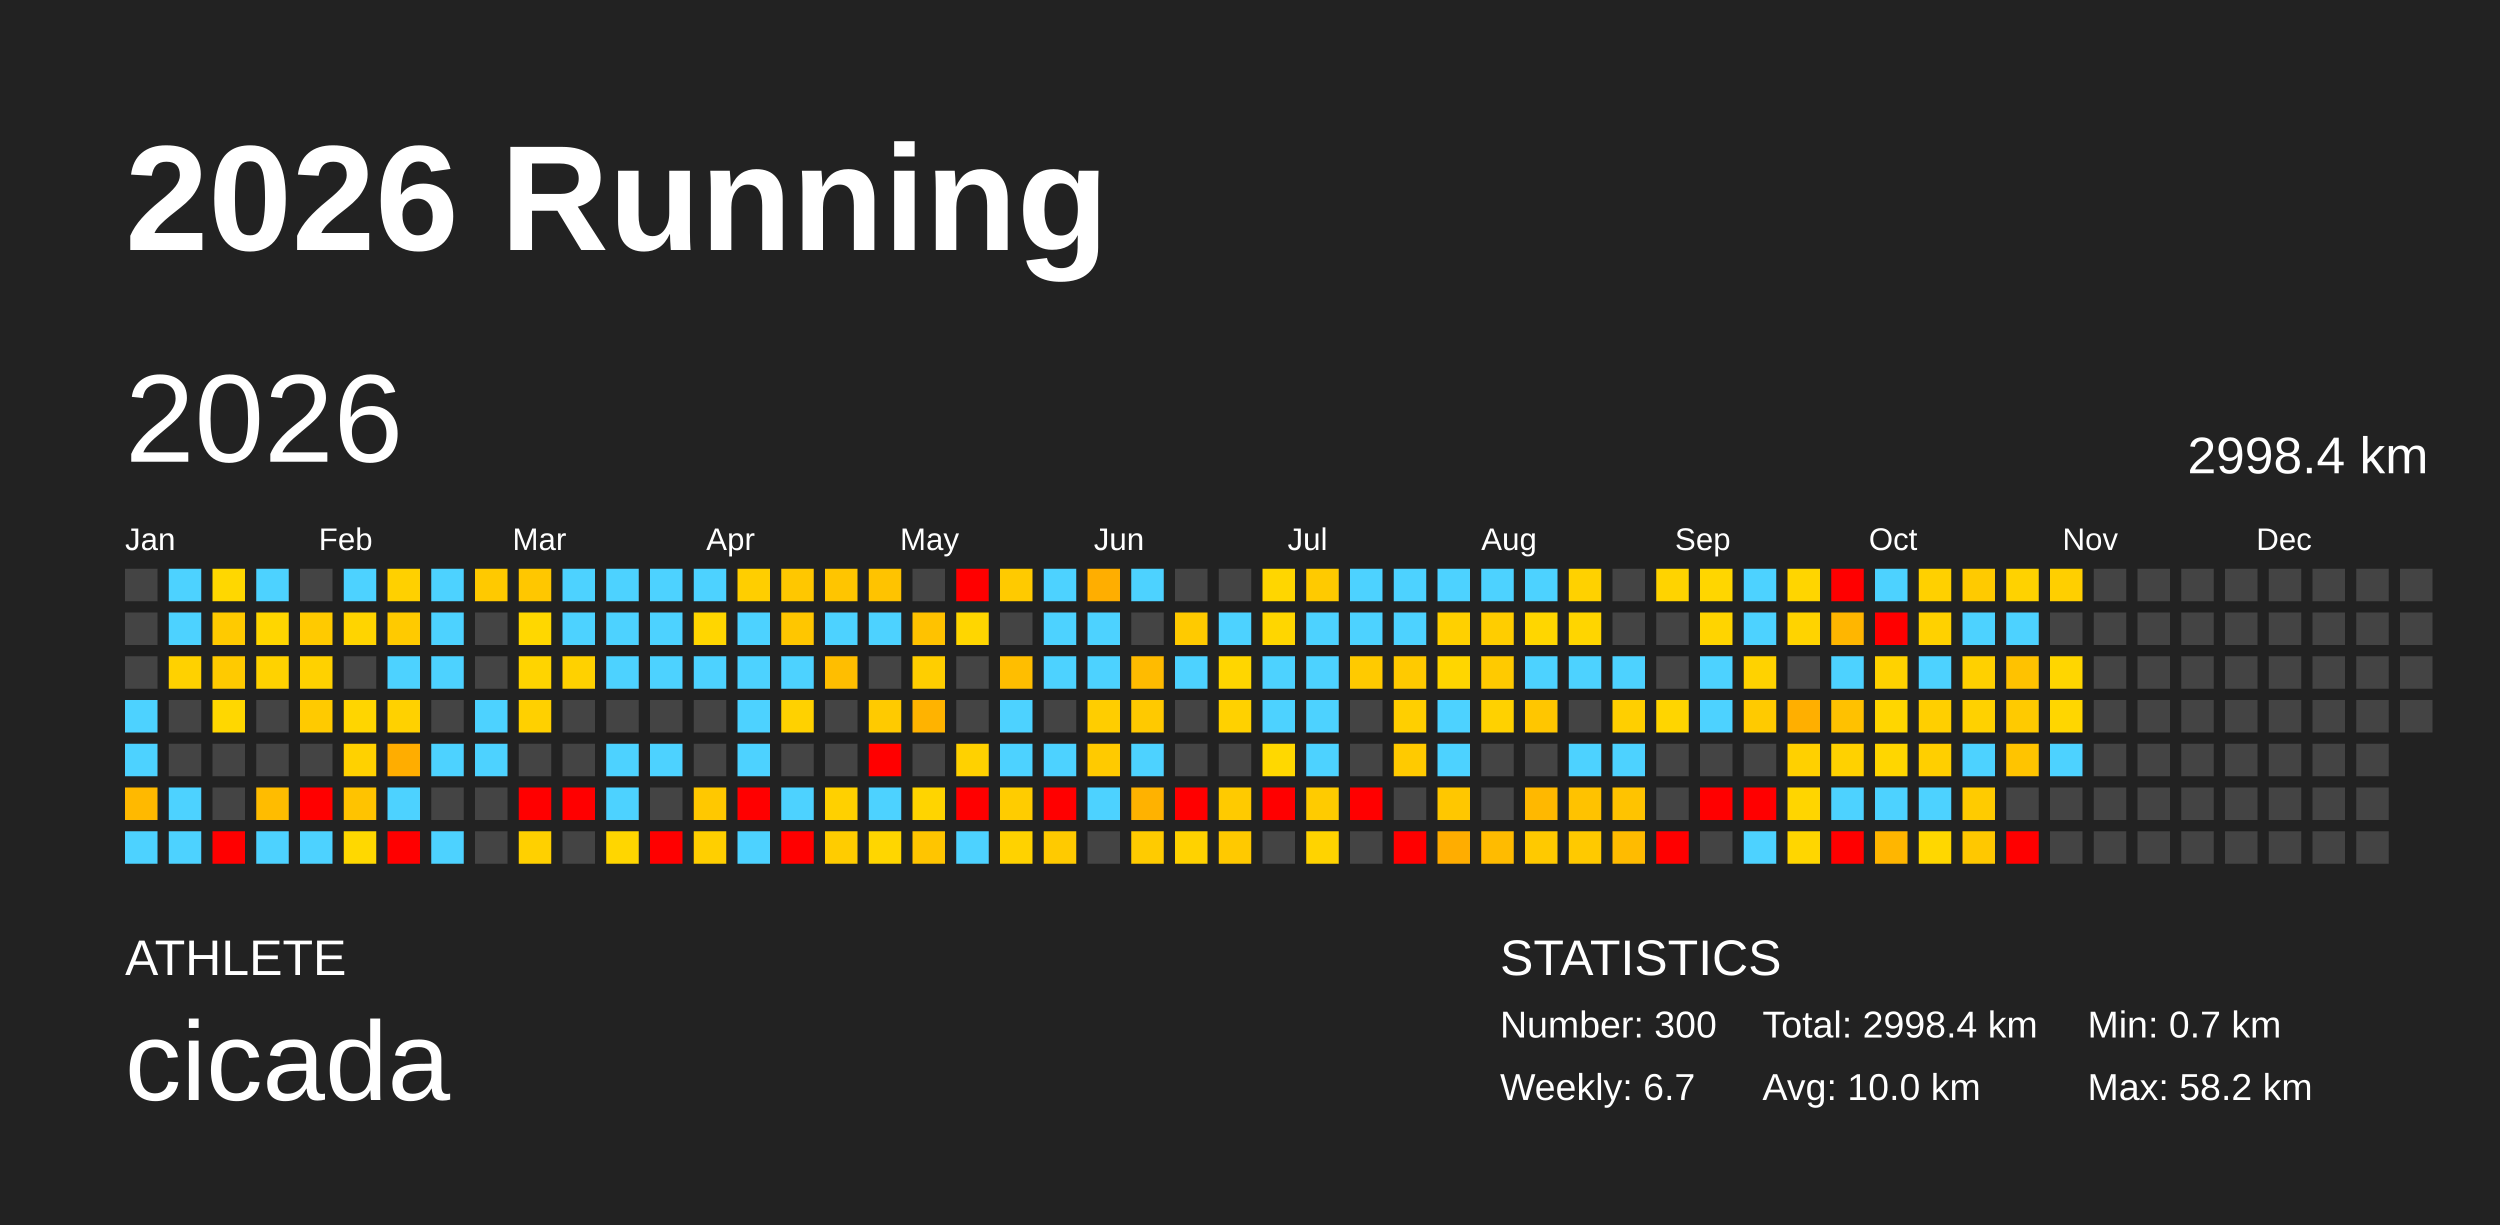
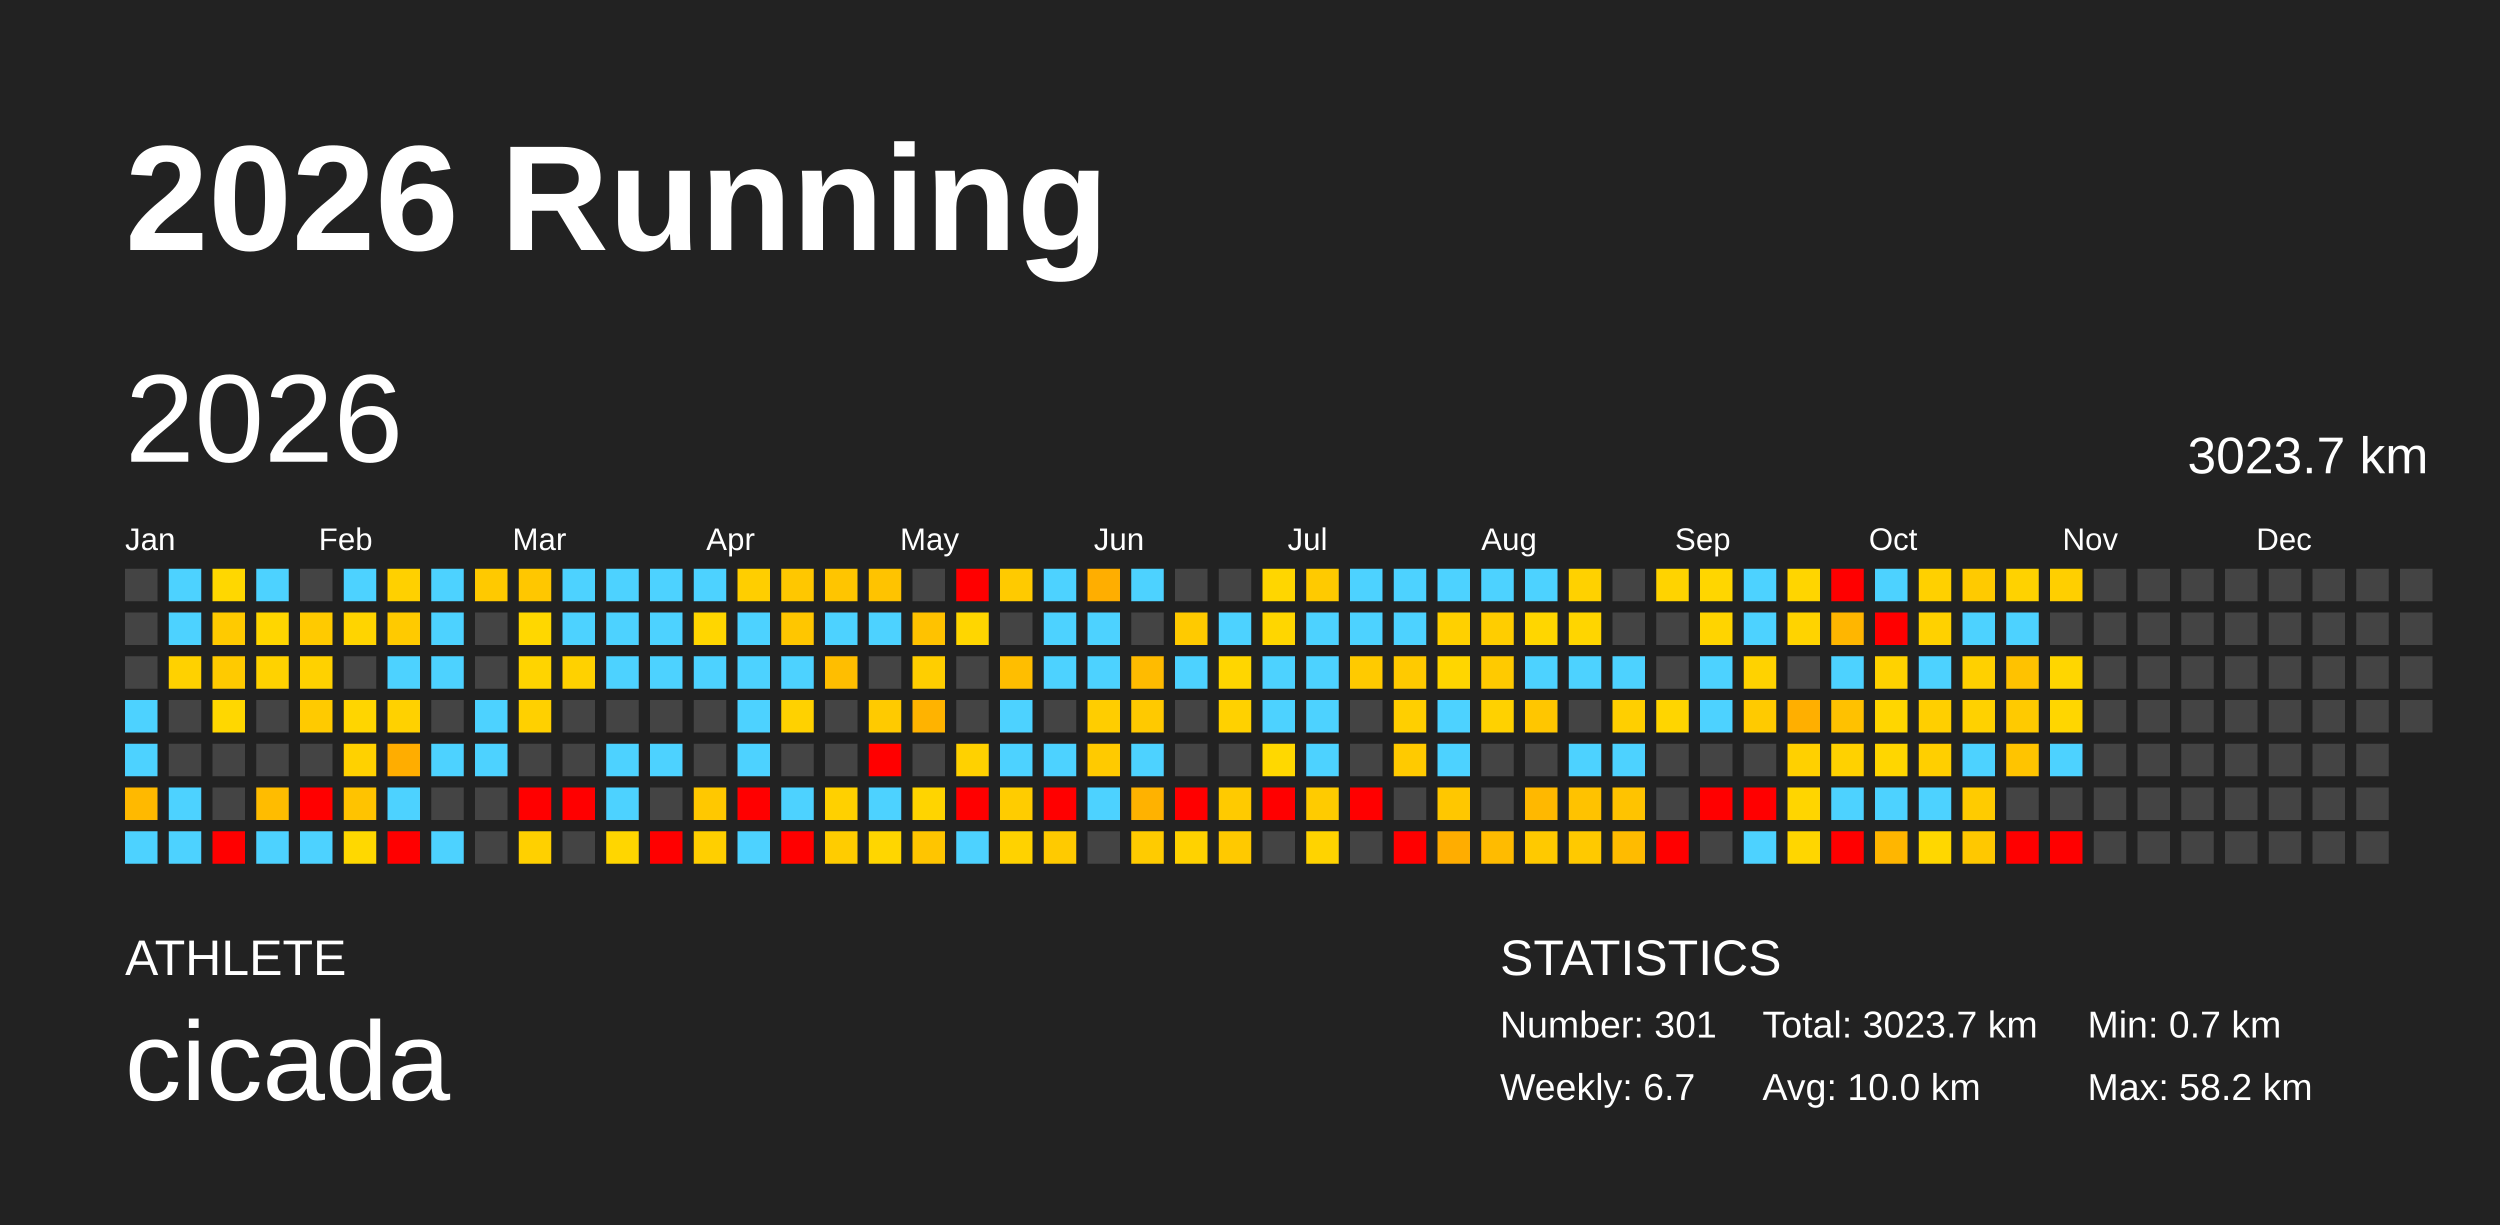
<svg xmlns="http://www.w3.org/2000/svg" baseProfile="full" height="98mm" version="1.1" viewBox="0,0,200,98" width="200mm">
  <defs />
  <rect fill="#222222" height="98" width="200" x="0" y="0" />
  <text fill="#FFFFFF" style="font-size:12px; font-family:Arial; font-weight:bold;" x="10" y="20">2026 Running</text>
  <text fill="#FFFFFF" style="font-size:4px; font-family:Arial" x="10" y="78">ATHLETE</text>
  <text fill="#FFFFFF" style="font-size:9px; font-family:Arial" x="10" y="88">cicada</text>
  <text fill="#FFFFFF" style="font-size:4px; font-family:Arial" x="120" y="78">STATISTICS</text>
-   <text fill="#FFFFFF" style="font-size:3px; font-family:Arial" x="120" y="83">Number: 300</text>
+   <text fill="#FFFFFF" style="font-size:3px; font-family:Arial" x="120" y="83">Number: 301</text>
  <text fill="#FFFFFF" style="font-size:3px; font-family:Arial" x="120" y="88">Weekly: 6.7</text>
-   <text fill="#FFFFFF" style="font-size:3px; font-family:Arial" x="141" y="83">Total: 2998.4 km</text>
+   <text fill="#FFFFFF" style="font-size:3px; font-family:Arial" x="141" y="83">Total: 3023.7 km</text>
  <text fill="#FFFFFF" style="font-size:3px; font-family:Arial" x="141" y="88">Avg: 10.0 km</text>
  <text fill="#FFFFFF" style="font-size:3px; font-family:Arial" x="167" y="83">Min: 0.7 km</text>
  <text fill="#FFFFFF" style="font-size:3px; font-family:Arial" x="167" y="88">Max: 58.2 km</text>
  <text dominant-baseline="hanging" fill="#FFFFFF" style="font-size:10.0px; font-family:Arial;" x="10" y="30">2026</text>
-   <text dominant-baseline="hanging" fill="#FFFFFF" style="font-size:4.125px; font-family:Arial;" x="175" y="35">2998.4 km</text>
+   <text dominant-baseline="hanging" fill="#FFFFFF" style="font-size:4.125px; font-family:Arial;" x="175" y="35">3023.7 km</text>
  <text fill="#FFFFFF" style="font-size:2.5px; font-family:Arial" x="10.0" y="44">Jan</text>
  <text fill="#FFFFFF" style="font-size:2.5px; font-family:Arial" x="25.5" y="44">Feb</text>
  <text fill="#FFFFFF" style="font-size:2.5px; font-family:Arial" x="41.0" y="44">Mar</text>
  <text fill="#FFFFFF" style="font-size:2.5px; font-family:Arial" x="56.5" y="44">Apr</text>
  <text fill="#FFFFFF" style="font-size:2.5px; font-family:Arial" x="72.0" y="44">May</text>
  <text fill="#FFFFFF" style="font-size:2.5px; font-family:Arial" x="87.5" y="44">Jun</text>
  <text fill="#FFFFFF" style="font-size:2.5px; font-family:Arial" x="103.0" y="44">Jul</text>
  <text fill="#FFFFFF" style="font-size:2.5px; font-family:Arial" x="118.5" y="44">Aug</text>
  <text fill="#FFFFFF" style="font-size:2.5px; font-family:Arial" x="134.0" y="44">Sep</text>
  <text fill="#FFFFFF" style="font-size:2.5px; font-family:Arial" x="149.5" y="44">Oct</text>
  <text fill="#FFFFFF" style="font-size:2.5px; font-family:Arial" x="165.0" y="44">Nov</text>
  <text fill="#FFFFFF" style="font-size:2.5px; font-family:Arial" x="180.5" y="44">Dec</text>
  <rect fill="#444444" height="2.6" width="2.6" x="10.0" y="45.5" />
  <rect fill="#444444" height="2.6" width="2.6" x="10.0" y="49.0" />
  <rect fill="#444444" height="2.6" width="2.6" x="10.0" y="52.5" />
  <rect fill="#4dd2ff" height="2.6" width="2.6" x="10.0" y="56.0" />
  <rect fill="#4dd2ff" height="2.6" width="2.6" x="10.0" y="59.5" />
  <rect fill="#ffb900" height="2.6" width="2.6" x="10.0" y="63.0" />
  <rect fill="#4dd2ff" height="2.6" width="2.6" x="10.0" y="66.5" />
  <rect fill="#4dd2ff" height="2.6" width="2.6" x="13.5" y="45.5" />
  <rect fill="#4dd2ff" height="2.6" width="2.6" x="13.5" y="49.0" />
  <rect fill="#ffd100" height="2.6" width="2.6" x="13.5" y="52.5" />
  <rect fill="#444444" height="2.6" width="2.6" x="13.5" y="56.0" />
  <rect fill="#444444" height="2.6" width="2.6" x="13.5" y="59.5" />
  <rect fill="#4dd2ff" height="2.6" width="2.6" x="13.5" y="63.0" />
  <rect fill="#4dd2ff" height="2.6" width="2.6" x="13.5" y="66.5" />
  <rect fill="#ffd700" height="2.6" width="2.6" x="17.0" y="45.5" />
  <rect fill="#ffca00" height="2.6" width="2.6" x="17.0" y="49.0" />
  <rect fill="#ffca00" height="2.6" width="2.6" x="17.0" y="52.5" />
  <rect fill="#ffd700" height="2.6" width="2.6" x="17.0" y="56.0" />
  <rect fill="#444444" height="2.6" width="2.6" x="17.0" y="59.5" />
  <rect fill="#444444" height="2.6" width="2.6" x="17.0" y="63.0" />
  <rect fill="red" height="2.6" width="2.6" x="17.0" y="66.5" />
  <rect fill="#4dd2ff" height="2.6" width="2.6" x="20.5" y="45.5" />
  <rect fill="#ffd600" height="2.6" width="2.6" x="20.5" y="49.0" />
  <rect fill="#ffd200" height="2.6" width="2.6" x="20.5" y="52.5" />
  <rect fill="#444444" height="2.6" width="2.6" x="20.5" y="56.0" />
  <rect fill="#444444" height="2.6" width="2.6" x="20.5" y="59.5" />
  <rect fill="#ffbc00" height="2.6" width="2.6" x="20.5" y="63.0" />
  <rect fill="#4dd2ff" height="2.6" width="2.6" x="20.5" y="66.5" />
  <rect fill="#444444" height="2.6" width="2.6" x="24.0" y="45.5" />
  <rect fill="#ffca00" height="2.6" width="2.6" x="24.0" y="49.0" />
  <rect fill="#ffd100" height="2.6" width="2.6" x="24.0" y="52.5" />
  <rect fill="#ffca00" height="2.6" width="2.6" x="24.0" y="56.0" />
  <rect fill="#444444" height="2.6" width="2.6" x="24.0" y="59.5" />
  <rect fill="red" height="2.6" width="2.6" x="24.0" y="63.0" />
  <rect fill="#4dd2ff" height="2.6" width="2.6" x="24.0" y="66.5" />
  <rect fill="#4dd2ff" height="2.6" width="2.6" x="27.5" y="45.5" />
  <rect fill="#ffd400" height="2.6" width="2.6" x="27.5" y="49.0" />
  <rect fill="#444444" height="2.6" width="2.6" x="27.5" y="52.5" />
  <rect fill="#ffd500" height="2.6" width="2.6" x="27.5" y="56.0" />
  <rect fill="#ffd100" height="2.6" width="2.6" x="27.5" y="59.5" />
  <rect fill="#ffc300" height="2.6" width="2.6" x="27.5" y="63.0" />
  <rect fill="#ffd800" height="2.6" width="2.6" x="27.5" y="66.5" />
  <rect fill="#ffd000" height="2.6" width="2.6" x="31.0" y="45.5" />
  <rect fill="#ffca00" height="2.6" width="2.6" x="31.0" y="49.0" />
  <rect fill="#4dd2ff" height="2.6" width="2.6" x="31.0" y="52.5" />
  <rect fill="#ffd100" height="2.6" width="2.6" x="31.0" y="56.0" />
  <rect fill="#ffad00" height="2.6" width="2.6" x="31.0" y="59.5" />
  <rect fill="#4dd2ff" height="2.6" width="2.6" x="31.0" y="63.0" />
  <rect fill="red" height="2.6" width="2.6" x="31.0" y="66.5" />
  <rect fill="#4dd2ff" height="2.6" width="2.6" x="34.5" y="45.5" />
  <rect fill="#4dd2ff" height="2.6" width="2.6" x="34.5" y="49.0" />
  <rect fill="#4dd2ff" height="2.6" width="2.6" x="34.5" y="52.5" />
  <rect fill="#444444" height="2.6" width="2.6" x="34.5" y="56.0" />
  <rect fill="#4dd2ff" height="2.6" width="2.6" x="34.5" y="59.5" />
  <rect fill="#444444" height="2.6" width="2.6" x="34.5" y="63.0" />
  <rect fill="#4dd2ff" height="2.6" width="2.6" x="34.5" y="66.5" />
  <rect fill="#ffc900" height="2.6" width="2.6" x="38.0" y="45.5" />
  <rect fill="#444444" height="2.6" width="2.6" x="38.0" y="49.0" />
  <rect fill="#444444" height="2.6" width="2.6" x="38.0" y="52.5" />
  <rect fill="#4dd2ff" height="2.6" width="2.6" x="38.0" y="56.0" />
  <rect fill="#4dd2ff" height="2.6" width="2.6" x="38.0" y="59.5" />
  <rect fill="#444444" height="2.6" width="2.6" x="38.0" y="63.0" />
  <rect fill="#444444" height="2.6" width="2.6" x="38.0" y="66.5" />
  <rect fill="#ffc700" height="2.6" width="2.6" x="41.5" y="45.5" />
  <rect fill="#ffd700" height="2.6" width="2.6" x="41.5" y="49.0" />
  <rect fill="#ffd400" height="2.6" width="2.6" x="41.5" y="52.5" />
  <rect fill="#ffd000" height="2.6" width="2.6" x="41.5" y="56.0" />
  <rect fill="#444444" height="2.6" width="2.6" x="41.5" y="59.5" />
  <rect fill="red" height="2.6" width="2.6" x="41.5" y="63.0" />
  <rect fill="#ffd000" height="2.6" width="2.6" x="41.5" y="66.5" />
  <rect fill="#4dd2ff" height="2.6" width="2.6" x="45.0" y="45.5" />
  <rect fill="#4dd2ff" height="2.6" width="2.6" x="45.0" y="49.0" />
  <rect fill="#ffd100" height="2.6" width="2.6" x="45.0" y="52.5" />
  <rect fill="#444444" height="2.6" width="2.6" x="45.0" y="56.0" />
  <rect fill="#444444" height="2.6" width="2.6" x="45.0" y="59.5" />
  <rect fill="red" height="2.6" width="2.6" x="45.0" y="63.0" />
  <rect fill="#444444" height="2.6" width="2.6" x="45.0" y="66.5" />
  <rect fill="#4dd2ff" height="2.6" width="2.6" x="48.5" y="45.5" />
  <rect fill="#4dd2ff" height="2.6" width="2.6" x="48.5" y="49.0" />
  <rect fill="#4dd2ff" height="2.6" width="2.6" x="48.5" y="52.5" />
  <rect fill="#444444" height="2.6" width="2.6" x="48.5" y="56.0" />
  <rect fill="#4dd2ff" height="2.6" width="2.6" x="48.5" y="59.5" />
  <rect fill="#4dd2ff" height="2.6" width="2.6" x="48.5" y="63.0" />
  <rect fill="#ffd600" height="2.6" width="2.6" x="48.5" y="66.5" />
  <rect fill="#4dd2ff" height="2.6" width="2.6" x="52.0" y="45.5" />
  <rect fill="#4dd2ff" height="2.6" width="2.6" x="52.0" y="49.0" />
  <rect fill="#4dd2ff" height="2.6" width="2.6" x="52.0" y="52.5" />
  <rect fill="#444444" height="2.6" width="2.6" x="52.0" y="56.0" />
  <rect fill="#4dd2ff" height="2.6" width="2.6" x="52.0" y="59.5" />
  <rect fill="#444444" height="2.6" width="2.6" x="52.0" y="63.0" />
  <rect fill="red" height="2.6" width="2.6" x="52.0" y="66.5" />
  <rect fill="#4dd2ff" height="2.6" width="2.6" x="55.5" y="45.5" />
  <rect fill="#ffd600" height="2.6" width="2.6" x="55.5" y="49.0" />
  <rect fill="#4dd2ff" height="2.6" width="2.6" x="55.5" y="52.5" />
  <rect fill="#444444" height="2.6" width="2.6" x="55.5" y="56.0" />
  <rect fill="#444444" height="2.6" width="2.6" x="55.5" y="59.5" />
  <rect fill="#ffc800" height="2.6" width="2.6" x="55.5" y="63.0" />
  <rect fill="#ffcf00" height="2.6" width="2.6" x="55.5" y="66.5" />
  <rect fill="#ffce00" height="2.6" width="2.6" x="59.0" y="45.5" />
  <rect fill="#4dd2ff" height="2.6" width="2.6" x="59.0" y="49.0" />
  <rect fill="#4dd2ff" height="2.6" width="2.6" x="59.0" y="52.5" />
  <rect fill="#4dd2ff" height="2.6" width="2.6" x="59.0" y="56.0" />
  <rect fill="#4dd2ff" height="2.6" width="2.6" x="59.0" y="59.5" />
  <rect fill="red" height="2.6" width="2.6" x="59.0" y="63.0" />
  <rect fill="#4dd2ff" height="2.6" width="2.6" x="59.0" y="66.5" />
  <rect fill="#ffc700" height="2.6" width="2.6" x="62.5" y="45.5" />
  <rect fill="#ffc600" height="2.6" width="2.6" x="62.5" y="49.0" />
  <rect fill="#4dd2ff" height="2.6" width="2.6" x="62.5" y="52.5" />
  <rect fill="#ffd100" height="2.6" width="2.6" x="62.5" y="56.0" />
  <rect fill="#444444" height="2.6" width="2.6" x="62.5" y="59.5" />
  <rect fill="#4dd2ff" height="2.6" width="2.6" x="62.5" y="63.0" />
  <rect fill="red" height="2.6" width="2.6" x="62.5" y="66.5" />
  <rect fill="#ffc500" height="2.6" width="2.6" x="66.0" y="45.5" />
  <rect fill="#4dd2ff" height="2.6" width="2.6" x="66.0" y="49.0" />
  <rect fill="#ffbe00" height="2.6" width="2.6" x="66.0" y="52.5" />
  <rect fill="#444444" height="2.6" width="2.6" x="66.0" y="56.0" />
  <rect fill="#444444" height="2.6" width="2.6" x="66.0" y="59.5" />
  <rect fill="#ffd000" height="2.6" width="2.6" x="66.0" y="63.0" />
  <rect fill="#ffcc00" height="2.6" width="2.6" x="66.0" y="66.5" />
  <rect fill="#ffc300" height="2.6" width="2.6" x="69.5" y="45.5" />
  <rect fill="#4dd2ff" height="2.6" width="2.6" x="69.5" y="49.0" />
  <rect fill="#444444" height="2.6" width="2.6" x="69.5" y="52.5" />
  <rect fill="#ffca00" height="2.6" width="2.6" x="69.5" y="56.0" />
  <rect fill="red" height="2.6" width="2.6" x="69.5" y="59.5" />
  <rect fill="#4dd2ff" height="2.6" width="2.6" x="69.5" y="63.0" />
  <rect fill="#ffd600" height="2.6" width="2.6" x="69.5" y="66.5" />
  <rect fill="#444444" height="2.6" width="2.6" x="73.0" y="45.5" />
  <rect fill="#ffc200" height="2.6" width="2.6" x="73.0" y="49.0" />
  <rect fill="#ffce00" height="2.6" width="2.6" x="73.0" y="52.5" />
  <rect fill="#ffb300" height="2.6" width="2.6" x="73.0" y="56.0" />
  <rect fill="#444444" height="2.6" width="2.6" x="73.0" y="59.5" />
  <rect fill="#ffd400" height="2.6" width="2.6" x="73.0" y="63.0" />
  <rect fill="#ffc500" height="2.6" width="2.6" x="73.0" y="66.5" />
  <rect fill="red" height="2.6" width="2.6" x="76.5" y="45.5" />
  <rect fill="#ffd600" height="2.6" width="2.6" x="76.5" y="49.0" />
  <rect fill="#444444" height="2.6" width="2.6" x="76.5" y="52.5" />
  <rect fill="#444444" height="2.6" width="2.6" x="76.5" y="56.0" />
  <rect fill="#ffd100" height="2.6" width="2.6" x="76.5" y="59.5" />
  <rect fill="red" height="2.6" width="2.6" x="76.5" y="63.0" />
  <rect fill="#4dd2ff" height="2.6" width="2.6" x="76.5" y="66.5" />
  <rect fill="#ffca00" height="2.6" width="2.6" x="80.0" y="45.5" />
  <rect fill="#444444" height="2.6" width="2.6" x="80.0" y="49.0" />
  <rect fill="#ffbe00" height="2.6" width="2.6" x="80.0" y="52.5" />
  <rect fill="#4dd2ff" height="2.6" width="2.6" x="80.0" y="56.0" />
  <rect fill="#4dd2ff" height="2.6" width="2.6" x="80.0" y="59.5" />
  <rect fill="#ffcc00" height="2.6" width="2.6" x="80.0" y="63.0" />
  <rect fill="#ffd200" height="2.6" width="2.6" x="80.0" y="66.5" />
  <rect fill="#4dd2ff" height="2.6" width="2.6" x="83.5" y="45.5" />
  <rect fill="#4dd2ff" height="2.6" width="2.6" x="83.5" y="49.0" />
  <rect fill="#4dd2ff" height="2.6" width="2.6" x="83.5" y="52.5" />
  <rect fill="#444444" height="2.6" width="2.6" x="83.5" y="56.0" />
  <rect fill="#4dd2ff" height="2.6" width="2.6" x="83.5" y="59.5" />
  <rect fill="red" height="2.6" width="2.6" x="83.5" y="63.0" />
  <rect fill="#ffca00" height="2.6" width="2.6" x="83.5" y="66.5" />
  <rect fill="#ffae00" height="2.6" width="2.6" x="87.0" y="45.5" />
  <rect fill="#4dd2ff" height="2.6" width="2.6" x="87.0" y="49.0" />
  <rect fill="#4dd2ff" height="2.6" width="2.6" x="87.0" y="52.5" />
  <rect fill="#ffcd00" height="2.6" width="2.6" x="87.0" y="56.0" />
  <rect fill="#ffca00" height="2.6" width="2.6" x="87.0" y="59.5" />
  <rect fill="#4dd2ff" height="2.6" width="2.6" x="87.0" y="63.0" />
  <rect fill="#444444" height="2.6" width="2.6" x="87.0" y="66.5" />
  <rect fill="#4dd2ff" height="2.6" width="2.6" x="90.5" y="45.5" />
  <rect fill="#444444" height="2.6" width="2.6" x="90.5" y="49.0" />
  <rect fill="#ffbb00" height="2.6" width="2.6" x="90.5" y="52.5" />
  <rect fill="#ffc900" height="2.6" width="2.6" x="90.5" y="56.0" />
  <rect fill="#4dd2ff" height="2.6" width="2.6" x="90.5" y="59.5" />
  <rect fill="#ffb200" height="2.6" width="2.6" x="90.5" y="63.0" />
  <rect fill="#ffcb00" height="2.6" width="2.6" x="90.5" y="66.5" />
  <rect fill="#444444" height="2.6" width="2.6" x="94.0" y="45.5" />
  <rect fill="#ffca00" height="2.6" width="2.6" x="94.0" y="49.0" />
  <rect fill="#4dd2ff" height="2.6" width="2.6" x="94.0" y="52.5" />
  <rect fill="#444444" height="2.6" width="2.6" x="94.0" y="56.0" />
  <rect fill="#444444" height="2.6" width="2.6" x="94.0" y="59.5" />
  <rect fill="red" height="2.6" width="2.6" x="94.0" y="63.0" />
  <rect fill="#ffd200" height="2.6" width="2.6" x="94.0" y="66.5" />
  <rect fill="#444444" height="2.6" width="2.6" x="97.5" y="45.5" />
  <rect fill="#4dd2ff" height="2.6" width="2.6" x="97.5" y="49.0" />
  <rect fill="#ffd600" height="2.6" width="2.6" x="97.5" y="52.5" />
  <rect fill="#ffd100" height="2.6" width="2.6" x="97.5" y="56.0" />
  <rect fill="#444444" height="2.6" width="2.6" x="97.5" y="59.5" />
  <rect fill="#ffca00" height="2.6" width="2.6" x="97.5" y="63.0" />
  <rect fill="#ffc900" height="2.6" width="2.6" x="97.5" y="66.5" />
  <rect fill="#ffd600" height="2.6" width="2.6" x="101.0" y="45.5" />
  <rect fill="#ffd600" height="2.6" width="2.6" x="101.0" y="49.0" />
  <rect fill="#4dd2ff" height="2.6" width="2.6" x="101.0" y="52.5" />
  <rect fill="#4dd2ff" height="2.6" width="2.6" x="101.0" y="56.0" />
  <rect fill="#ffd800" height="2.6" width="2.6" x="101.0" y="59.5" />
  <rect fill="red" height="2.6" width="2.6" x="101.0" y="63.0" />
  <rect fill="#444444" height="2.6" width="2.6" x="101.0" y="66.5" />
  <rect fill="#ffca00" height="2.6" width="2.6" x="104.5" y="45.5" />
  <rect fill="#4dd2ff" height="2.6" width="2.6" x="104.5" y="49.0" />
  <rect fill="#4dd2ff" height="2.6" width="2.6" x="104.5" y="52.5" />
  <rect fill="#4dd2ff" height="2.6" width="2.6" x="104.5" y="56.0" />
  <rect fill="#4dd2ff" height="2.6" width="2.6" x="104.5" y="59.5" />
  <rect fill="#ffcb00" height="2.6" width="2.6" x="104.5" y="63.0" />
  <rect fill="#ffd300" height="2.6" width="2.6" x="104.5" y="66.5" />
  <rect fill="#4dd2ff" height="2.6" width="2.6" x="108.0" y="45.5" />
  <rect fill="#4dd2ff" height="2.6" width="2.6" x="108.0" y="49.0" />
  <rect fill="#ffca00" height="2.6" width="2.6" x="108.0" y="52.5" />
  <rect fill="#444444" height="2.6" width="2.6" x="108.0" y="56.0" />
  <rect fill="#444444" height="2.6" width="2.6" x="108.0" y="59.5" />
  <rect fill="red" height="2.6" width="2.6" x="108.0" y="63.0" />
  <rect fill="#444444" height="2.6" width="2.6" x="108.0" y="66.5" />
  <rect fill="#4dd2ff" height="2.6" width="2.6" x="111.5" y="45.5" />
  <rect fill="#4dd2ff" height="2.6" width="2.6" x="111.5" y="49.0" />
  <rect fill="#ffca00" height="2.6" width="2.6" x="111.5" y="52.5" />
  <rect fill="#ffcf00" height="2.6" width="2.6" x="111.5" y="56.0" />
  <rect fill="#ffca00" height="2.6" width="2.6" x="111.5" y="59.5" />
  <rect fill="#444444" height="2.6" width="2.6" x="111.5" y="63.0" />
  <rect fill="red" height="2.6" width="2.6" x="111.5" y="66.5" />
  <rect fill="#4dd2ff" height="2.6" width="2.6" x="115.0" y="45.5" />
  <rect fill="#ffd000" height="2.6" width="2.6" x="115.0" y="49.0" />
  <rect fill="#ffd600" height="2.6" width="2.6" x="115.0" y="52.5" />
  <rect fill="#4dd2ff" height="2.6" width="2.6" x="115.0" y="56.0" />
  <rect fill="#4dd2ff" height="2.6" width="2.6" x="115.0" y="59.5" />
  <rect fill="#ffc700" height="2.6" width="2.6" x="115.0" y="63.0" />
  <rect fill="#ffad00" height="2.6" width="2.6" x="115.0" y="66.5" />
  <rect fill="#4dd2ff" height="2.6" width="2.6" x="118.5" y="45.5" />
  <rect fill="#ffcd00" height="2.6" width="2.6" x="118.5" y="49.0" />
  <rect fill="#ffca00" height="2.6" width="2.6" x="118.5" y="52.5" />
  <rect fill="#ffd100" height="2.6" width="2.6" x="118.5" y="56.0" />
  <rect fill="#444444" height="2.6" width="2.6" x="118.5" y="59.5" />
  <rect fill="#444444" height="2.6" width="2.6" x="118.5" y="63.0" />
  <rect fill="#ffbb00" height="2.6" width="2.6" x="118.5" y="66.5" />
  <rect fill="#4dd2ff" height="2.6" width="2.6" x="122.0" y="45.5" />
  <rect fill="#ffd600" height="2.6" width="2.6" x="122.0" y="49.0" />
  <rect fill="#4dd2ff" height="2.6" width="2.6" x="122.0" y="52.5" />
  <rect fill="#ffc600" height="2.6" width="2.6" x="122.0" y="56.0" />
  <rect fill="#444444" height="2.6" width="2.6" x="122.0" y="59.5" />
  <rect fill="#ffb800" height="2.6" width="2.6" x="122.0" y="63.0" />
  <rect fill="#ffc900" height="2.6" width="2.6" x="122.0" y="66.5" />
  <rect fill="#ffd100" height="2.6" width="2.6" x="125.5" y="45.5" />
  <rect fill="#ffd500" height="2.6" width="2.6" x="125.5" y="49.0" />
  <rect fill="#4dd2ff" height="2.6" width="2.6" x="125.5" y="52.5" />
  <rect fill="#444444" height="2.6" width="2.6" x="125.5" y="56.0" />
  <rect fill="#4dd2ff" height="2.6" width="2.6" x="125.5" y="59.5" />
  <rect fill="#ffc200" height="2.6" width="2.6" x="125.5" y="63.0" />
  <rect fill="#ffc900" height="2.6" width="2.6" x="125.5" y="66.5" />
  <rect fill="#444444" height="2.6" width="2.6" x="129.0" y="45.5" />
  <rect fill="#444444" height="2.6" width="2.6" x="129.0" y="49.0" />
  <rect fill="#4dd2ff" height="2.6" width="2.6" x="129.0" y="52.5" />
  <rect fill="#ffcf00" height="2.6" width="2.6" x="129.0" y="56.0" />
  <rect fill="#4dd2ff" height="2.6" width="2.6" x="129.0" y="59.5" />
  <rect fill="#ffc300" height="2.6" width="2.6" x="129.0" y="63.0" />
  <rect fill="#ffbb00" height="2.6" width="2.6" x="129.0" y="66.5" />
  <rect fill="#ffd300" height="2.6" width="2.6" x="132.5" y="45.5" />
  <rect fill="#444444" height="2.6" width="2.6" x="132.5" y="49.0" />
  <rect fill="#444444" height="2.6" width="2.6" x="132.5" y="52.5" />
  <rect fill="#ffd500" height="2.6" width="2.6" x="132.5" y="56.0" />
  <rect fill="#444444" height="2.6" width="2.6" x="132.5" y="59.5" />
  <rect fill="#444444" height="2.6" width="2.6" x="132.5" y="63.0" />
  <rect fill="red" height="2.6" width="2.6" x="132.5" y="66.5" />
  <rect fill="#ffd600" height="2.6" width="2.6" x="136.0" y="45.5" />
  <rect fill="#ffd400" height="2.6" width="2.6" x="136.0" y="49.0" />
  <rect fill="#4dd2ff" height="2.6" width="2.6" x="136.0" y="52.5" />
  <rect fill="#4dd2ff" height="2.6" width="2.6" x="136.0" y="56.0" />
  <rect fill="#444444" height="2.6" width="2.6" x="136.0" y="59.5" />
  <rect fill="red" height="2.6" width="2.6" x="136.0" y="63.0" />
  <rect fill="#444444" height="2.6" width="2.6" x="136.0" y="66.5" />
  <rect fill="#4dd2ff" height="2.6" width="2.6" x="139.5" y="45.5" />
  <rect fill="#4dd2ff" height="2.6" width="2.6" x="139.5" y="49.0" />
  <rect fill="#ffd200" height="2.6" width="2.6" x="139.5" y="52.5" />
  <rect fill="#ffca00" height="2.6" width="2.6" x="139.5" y="56.0" />
  <rect fill="#444444" height="2.6" width="2.6" x="139.5" y="59.5" />
  <rect fill="red" height="2.6" width="2.6" x="139.5" y="63.0" />
  <rect fill="#4dd2ff" height="2.6" width="2.6" x="139.5" y="66.5" />
  <rect fill="#ffd500" height="2.6" width="2.6" x="143.0" y="45.5" />
  <rect fill="#ffd300" height="2.6" width="2.6" x="143.0" y="49.0" />
  <rect fill="#444444" height="2.6" width="2.6" x="143.0" y="52.5" />
  <rect fill="#ffaf00" height="2.6" width="2.6" x="143.0" y="56.0" />
  <rect fill="#ffd000" height="2.6" width="2.6" x="143.0" y="59.5" />
  <rect fill="#ffd500" height="2.6" width="2.6" x="143.0" y="63.0" />
  <rect fill="#ffd600" height="2.6" width="2.6" x="143.0" y="66.5" />
  <rect fill="red" height="2.6" width="2.6" x="146.5" y="45.5" />
  <rect fill="#ffb600" height="2.6" width="2.6" x="146.5" y="49.0" />
  <rect fill="#4dd2ff" height="2.6" width="2.6" x="146.5" y="52.5" />
  <rect fill="#ffc100" height="2.6" width="2.6" x="146.5" y="56.0" />
  <rect fill="#ffd100" height="2.6" width="2.6" x="146.5" y="59.5" />
  <rect fill="#4dd2ff" height="2.6" width="2.6" x="146.5" y="63.0" />
  <rect fill="red" height="2.6" width="2.6" x="146.5" y="66.5" />
  <rect fill="#4dd2ff" height="2.6" width="2.6" x="150.0" y="45.5" />
  <rect fill="red" height="2.6" width="2.6" x="150.0" y="49.0" />
  <rect fill="#ffd200" height="2.6" width="2.6" x="150.0" y="52.5" />
  <rect fill="#ffd600" height="2.6" width="2.6" x="150.0" y="56.0" />
  <rect fill="#ffd600" height="2.6" width="2.6" x="150.0" y="59.5" />
  <rect fill="#4dd2ff" height="2.6" width="2.6" x="150.0" y="63.0" />
  <rect fill="#ffb600" height="2.6" width="2.6" x="150.0" y="66.5" />
  <rect fill="#ffd000" height="2.6" width="2.6" x="153.5" y="45.5" />
  <rect fill="#ffd100" height="2.6" width="2.6" x="153.5" y="49.0" />
  <rect fill="#4dd2ff" height="2.6" width="2.6" x="153.5" y="52.5" />
  <rect fill="#ffcf00" height="2.6" width="2.6" x="153.5" y="56.0" />
  <rect fill="#ffcf00" height="2.6" width="2.6" x="153.5" y="59.5" />
  <rect fill="#4dd2ff" height="2.6" width="2.6" x="153.5" y="63.0" />
  <rect fill="#ffd700" height="2.6" width="2.6" x="153.5" y="66.5" />
  <rect fill="#ffca00" height="2.6" width="2.6" x="157.0" y="45.5" />
  <rect fill="#4dd2ff" height="2.6" width="2.6" x="157.0" y="49.0" />
  <rect fill="#ffd000" height="2.6" width="2.6" x="157.0" y="52.5" />
  <rect fill="#ffd100" height="2.6" width="2.6" x="157.0" y="56.0" />
  <rect fill="#4dd2ff" height="2.6" width="2.6" x="157.0" y="59.5" />
  <rect fill="#ffcb00" height="2.6" width="2.6" x="157.0" y="63.0" />
  <rect fill="#ffc800" height="2.6" width="2.6" x="157.0" y="66.5" />
  <rect fill="#ffd200" height="2.6" width="2.6" x="160.5" y="45.5" />
  <rect fill="#4dd2ff" height="2.6" width="2.6" x="160.5" y="49.0" />
  <rect fill="#ffc200" height="2.6" width="2.6" x="160.5" y="52.5" />
  <rect fill="#ffca00" height="2.6" width="2.6" x="160.5" y="56.0" />
  <rect fill="#ffc400" height="2.6" width="2.6" x="160.5" y="59.5" />
  <rect fill="#444444" height="2.6" width="2.6" x="160.5" y="63.0" />
  <rect fill="red" height="2.6" width="2.6" x="160.5" y="66.5" />
  <rect fill="#ffcf00" height="2.6" width="2.6" x="164.0" y="45.5" />
  <rect fill="#444444" height="2.6" width="2.6" x="164.0" y="49.0" />
  <rect fill="#ffd600" height="2.6" width="2.6" x="164.0" y="52.5" />
  <rect fill="#ffd600" height="2.6" width="2.6" x="164.0" y="56.0" />
  <rect fill="#4dd2ff" height="2.6" width="2.6" x="164.0" y="59.5" />
  <rect fill="#444444" height="2.6" width="2.6" x="164.0" y="63.0" />
-   <rect fill="#444444" height="2.6" width="2.6" x="164.0" y="66.5" />
+   <rect fill="red" height="2.6" width="2.6" x="164.0" y="66.5" />
  <rect fill="#444444" height="2.6" width="2.6" x="167.5" y="45.5" />
  <rect fill="#444444" height="2.6" width="2.6" x="167.5" y="49.0" />
  <rect fill="#444444" height="2.6" width="2.6" x="167.5" y="52.5" />
  <rect fill="#444444" height="2.6" width="2.6" x="167.5" y="56.0" />
  <rect fill="#444444" height="2.6" width="2.6" x="167.5" y="59.5" />
  <rect fill="#444444" height="2.6" width="2.6" x="167.5" y="63.0" />
  <rect fill="#444444" height="2.6" width="2.6" x="167.5" y="66.5" />
  <rect fill="#444444" height="2.6" width="2.6" x="171.0" y="45.5" />
  <rect fill="#444444" height="2.6" width="2.6" x="171.0" y="49.0" />
  <rect fill="#444444" height="2.6" width="2.6" x="171.0" y="52.5" />
  <rect fill="#444444" height="2.6" width="2.6" x="171.0" y="56.0" />
  <rect fill="#444444" height="2.6" width="2.6" x="171.0" y="59.5" />
  <rect fill="#444444" height="2.6" width="2.6" x="171.0" y="63.0" />
  <rect fill="#444444" height="2.6" width="2.6" x="171.0" y="66.5" />
  <rect fill="#444444" height="2.6" width="2.6" x="174.5" y="45.5" />
  <rect fill="#444444" height="2.6" width="2.6" x="174.5" y="49.0" />
  <rect fill="#444444" height="2.6" width="2.6" x="174.5" y="52.5" />
  <rect fill="#444444" height="2.6" width="2.6" x="174.5" y="56.0" />
  <rect fill="#444444" height="2.6" width="2.6" x="174.5" y="59.5" />
  <rect fill="#444444" height="2.6" width="2.6" x="174.5" y="63.0" />
  <rect fill="#444444" height="2.6" width="2.6" x="174.5" y="66.5" />
  <rect fill="#444444" height="2.6" width="2.6" x="178.0" y="45.5" />
  <rect fill="#444444" height="2.6" width="2.6" x="178.0" y="49.0" />
  <rect fill="#444444" height="2.6" width="2.6" x="178.0" y="52.5" />
  <rect fill="#444444" height="2.6" width="2.6" x="178.0" y="56.0" />
  <rect fill="#444444" height="2.6" width="2.6" x="178.0" y="59.5" />
  <rect fill="#444444" height="2.6" width="2.6" x="178.0" y="63.0" />
  <rect fill="#444444" height="2.6" width="2.6" x="178.0" y="66.5" />
  <rect fill="#444444" height="2.6" width="2.6" x="181.5" y="45.5" />
  <rect fill="#444444" height="2.6" width="2.6" x="181.5" y="49.0" />
  <rect fill="#444444" height="2.6" width="2.6" x="181.5" y="52.5" />
  <rect fill="#444444" height="2.6" width="2.6" x="181.5" y="56.0" />
  <rect fill="#444444" height="2.6" width="2.6" x="181.5" y="59.5" />
  <rect fill="#444444" height="2.6" width="2.6" x="181.5" y="63.0" />
  <rect fill="#444444" height="2.6" width="2.6" x="181.5" y="66.5" />
  <rect fill="#444444" height="2.6" width="2.6" x="185.0" y="45.5" />
  <rect fill="#444444" height="2.6" width="2.6" x="185.0" y="49.0" />
  <rect fill="#444444" height="2.6" width="2.6" x="185.0" y="52.5" />
  <rect fill="#444444" height="2.6" width="2.6" x="185.0" y="56.0" />
  <rect fill="#444444" height="2.6" width="2.6" x="185.0" y="59.5" />
  <rect fill="#444444" height="2.6" width="2.6" x="185.0" y="63.0" />
  <rect fill="#444444" height="2.6" width="2.6" x="185.0" y="66.5" />
  <rect fill="#444444" height="2.6" width="2.6" x="188.5" y="45.5" />
  <rect fill="#444444" height="2.6" width="2.6" x="188.5" y="49.0" />
  <rect fill="#444444" height="2.6" width="2.6" x="188.5" y="52.5" />
  <rect fill="#444444" height="2.6" width="2.6" x="188.5" y="56.0" />
  <rect fill="#444444" height="2.6" width="2.6" x="188.5" y="59.5" />
  <rect fill="#444444" height="2.6" width="2.6" x="188.5" y="63.0" />
  <rect fill="#444444" height="2.6" width="2.6" x="188.5" y="66.5" />
  <rect fill="#444444" height="2.6" width="2.6" x="192.0" y="45.5" />
  <rect fill="#444444" height="2.6" width="2.6" x="192.0" y="49.0" />
  <rect fill="#444444" height="2.6" width="2.6" x="192.0" y="52.5" />
  <rect fill="#444444" height="2.6" width="2.6" x="192.0" y="56.0" />
</svg>
